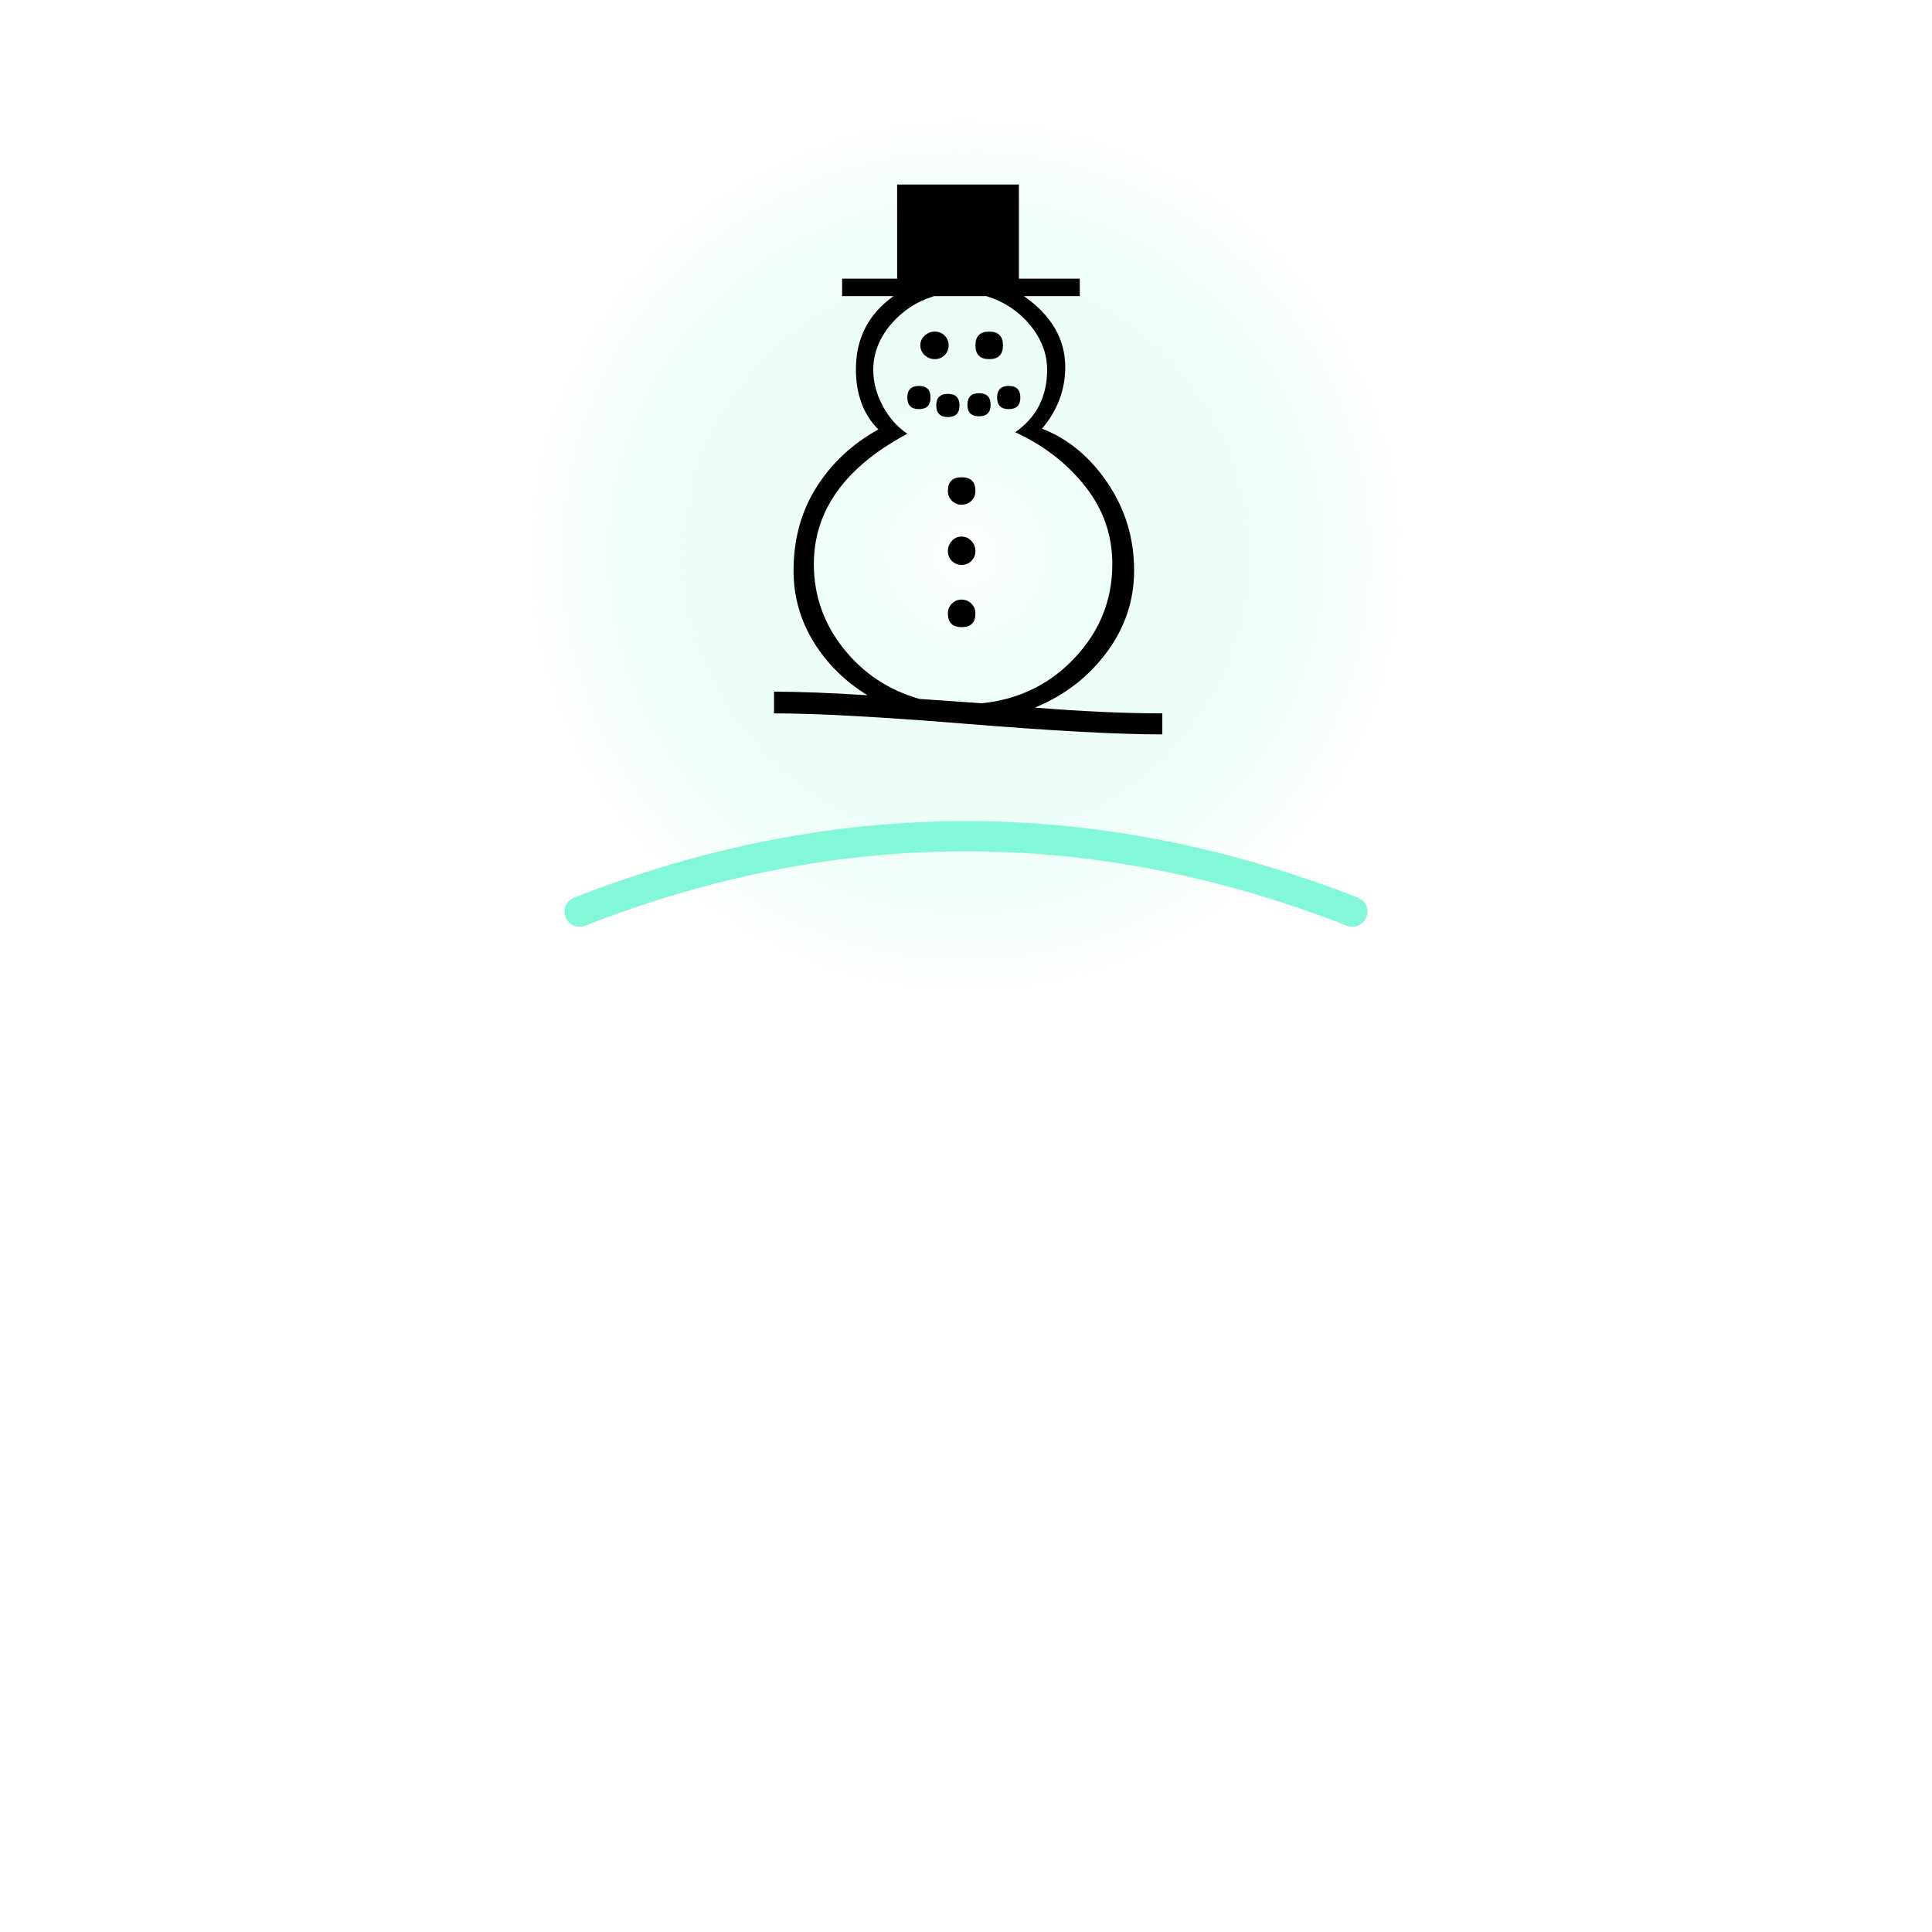
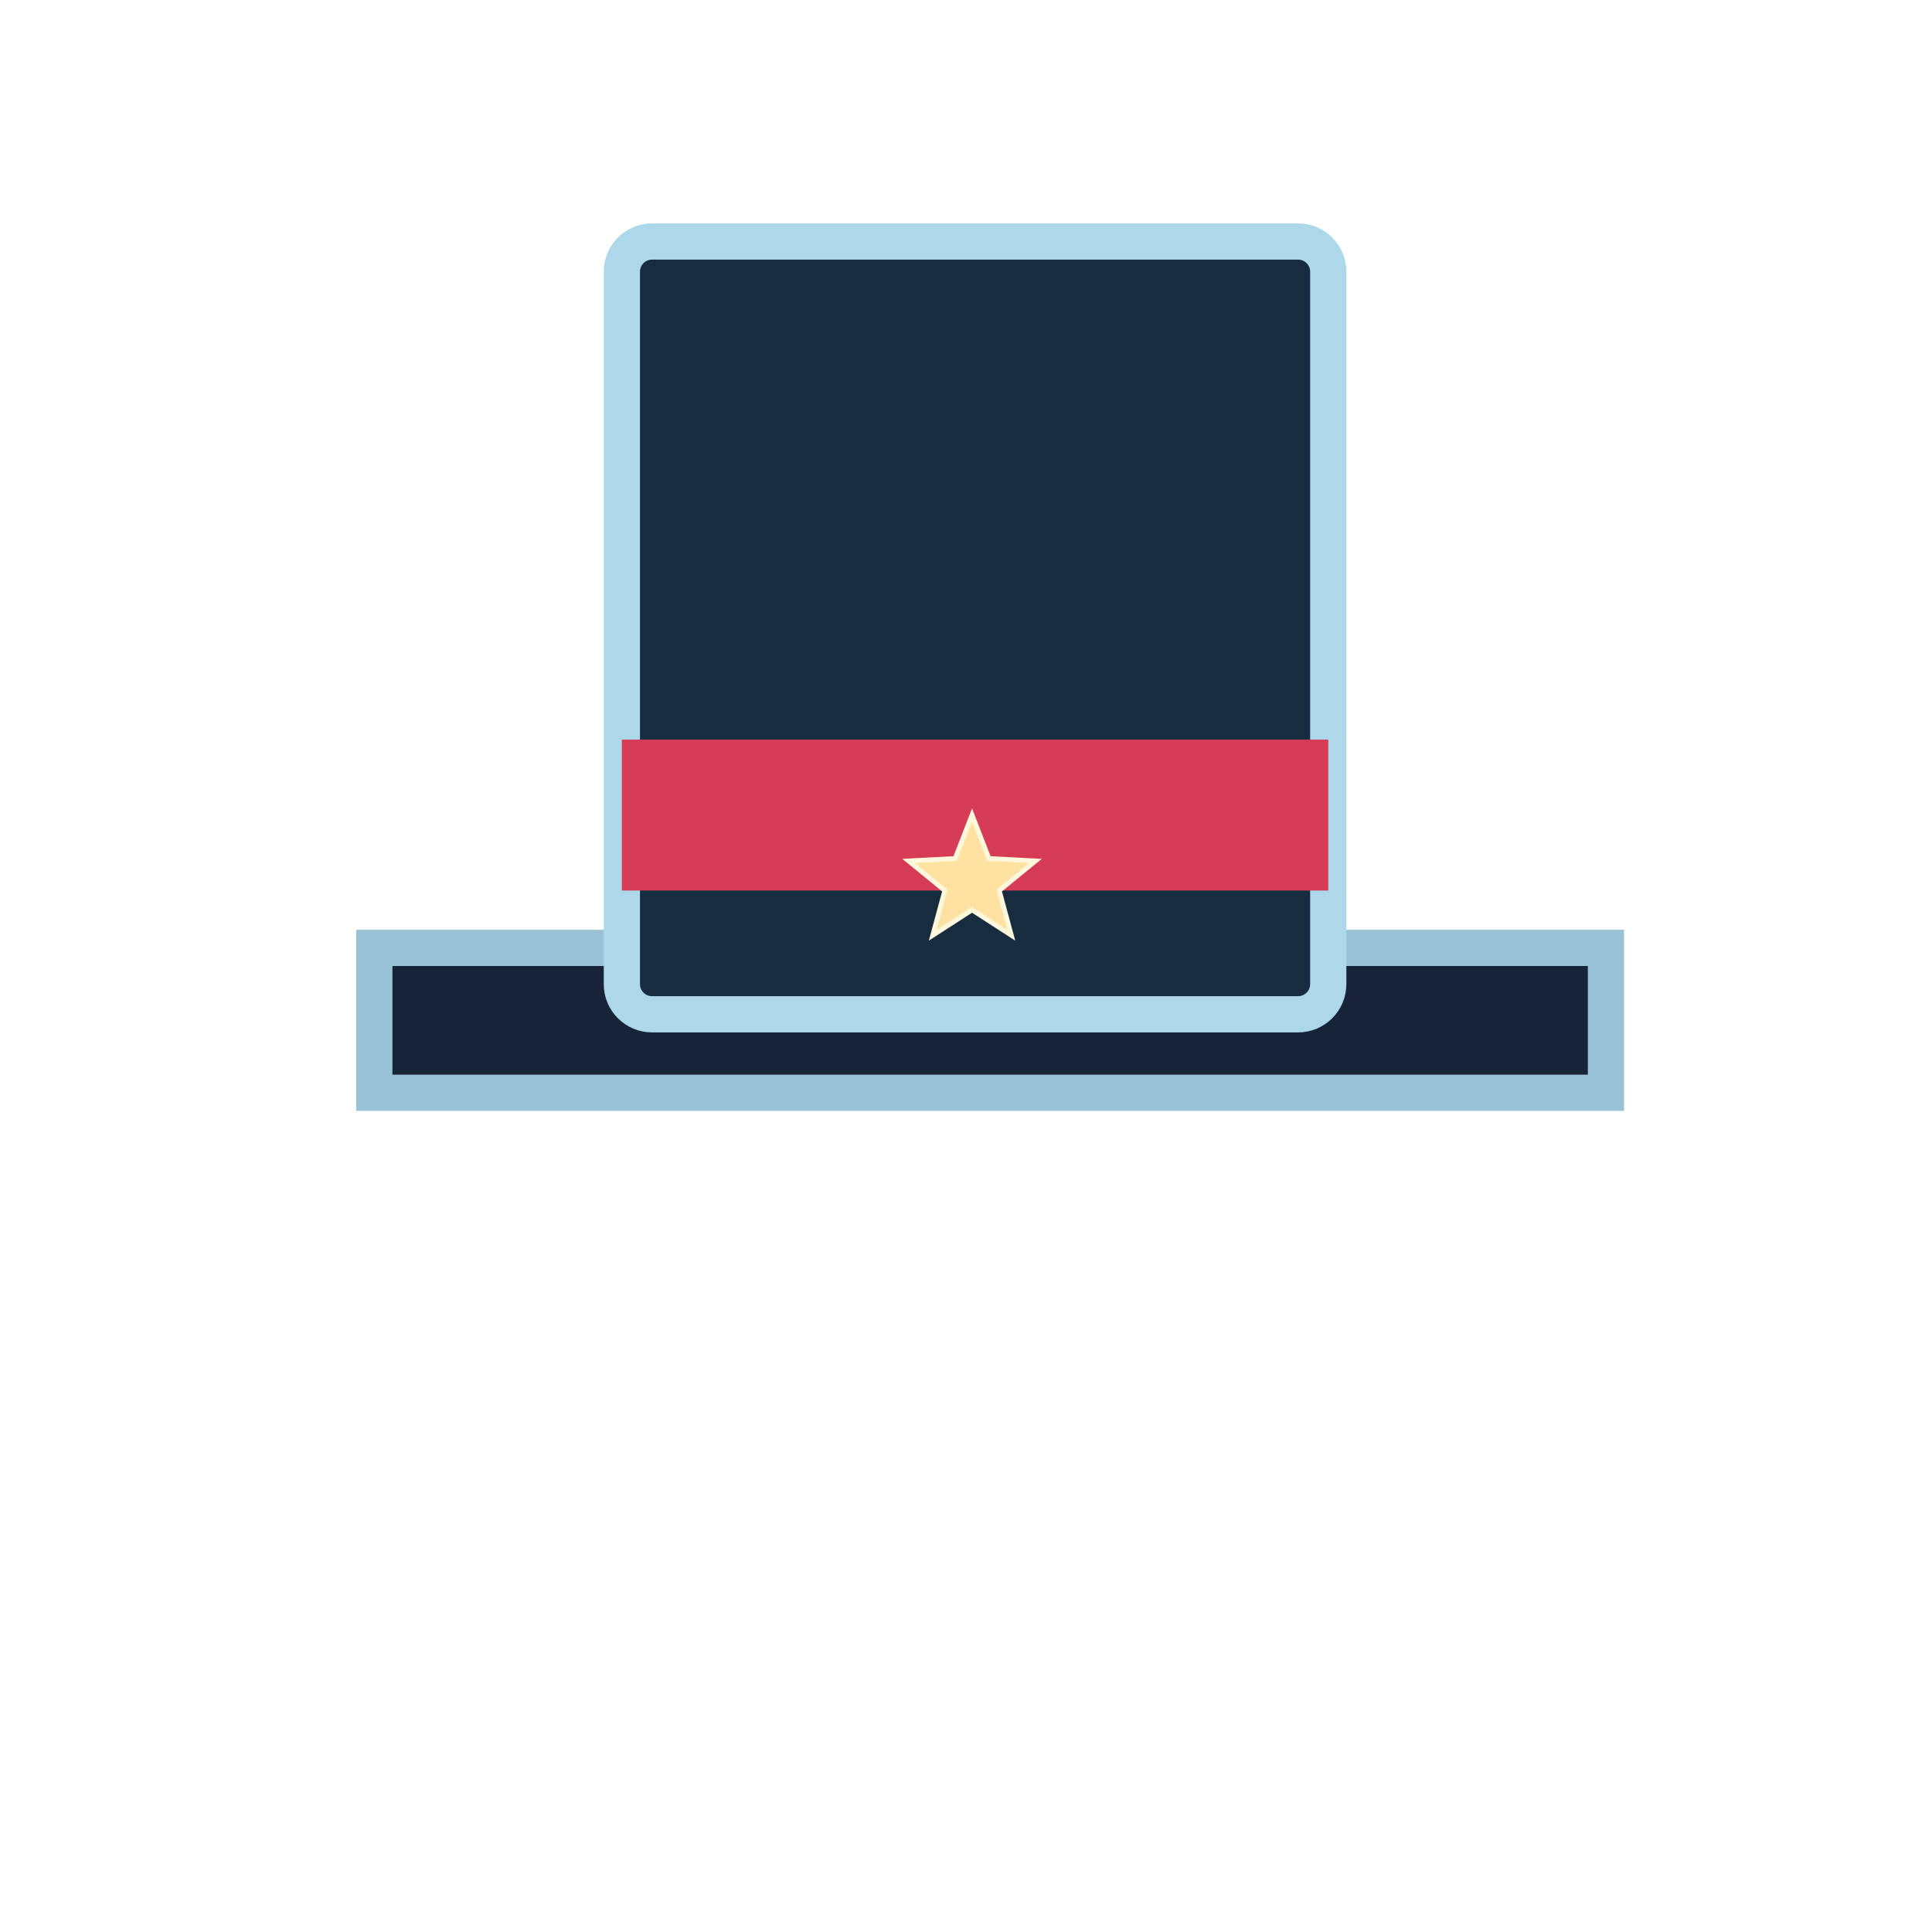
<svg xmlns="http://www.w3.org/2000/svg" viewBox="0 0 320 320">
  <defs>
-     <radialGradient id="g">
-       <stop stop-color="#fff" stop-opacity=".6" />
-       <stop offset="1" stop-color="#83f8d9" stop-opacity="0" />
+     <linearGradient id="fabric" x1="0" y1="0" x2="1" y2="1">
+       <stop stop-color="#6f1029" />
+       <stop offset=".36" stop-color="#ff4d60" />
+       <stop offset=".73" stop-color="#b21e40" />
+       <stop offset="1" stop-color="#510c20" />
+     </linearGradient>
+     <linearGradient id="snow" x2="0" y2="1">
+       <stop stop-color="#fff" />
+       <stop offset=".65" stop-color="#e0f0fd" />
+       <stop offset="1" stop-color="#98b5c5" />
+     </linearGradient>
+     <linearGradient id="gold" x2="0" y2="1">
+       <stop stop-color="#fff2b4" />
+       <stop offset=".5" stop-color="#d4a34b" />
+       <stop offset="1" stop-color="#8c5829" />
+     </linearGradient>
+     <radialGradient id="ruby">
+       <stop stop-color="#ffc9cf" />
+       <stop offset=".42" stop-color="#f54458" />
+       <stop offset="1" stop-color="#931129" />
    </radialGradient>
  </defs>
-   <circle cx="160" cy="92" r="72" fill="url(#g)" />
-   <text x="160" y="116" text-anchor="middle" font-size="120" font-family="Apple Color Emoji,Segoe UI Emoji,Noto Color Emoji">⛄</text>
-   <path d="M96 151Q160 126 224 151" fill="none" stroke="#83f8d9" stroke-width="5" stroke-linecap="round" />
+   <path d="M62 157h204v24H62Z" fill="#172438" stroke="#9ac2d6" stroke-width="6" />
+   <rect x="103" y="40" width="117" height="128" rx="5" fill="#182c40" stroke="#acd8e9" stroke-width="6" />
+   <path d="M103 135h117" stroke="#d63c56" stroke-width="25" />
+   <path d="M161.0 135.0L163.8 142.2L171.5 142.6L165.5 147.5L167.5 154.9L161.0 150.7L154.5 154.9L156.5 147.5L150.5 142.6L158.2 142.2Z" fill="#ffe1a1" stroke="#fff8dc" stroke-width=".8" />
</svg>
